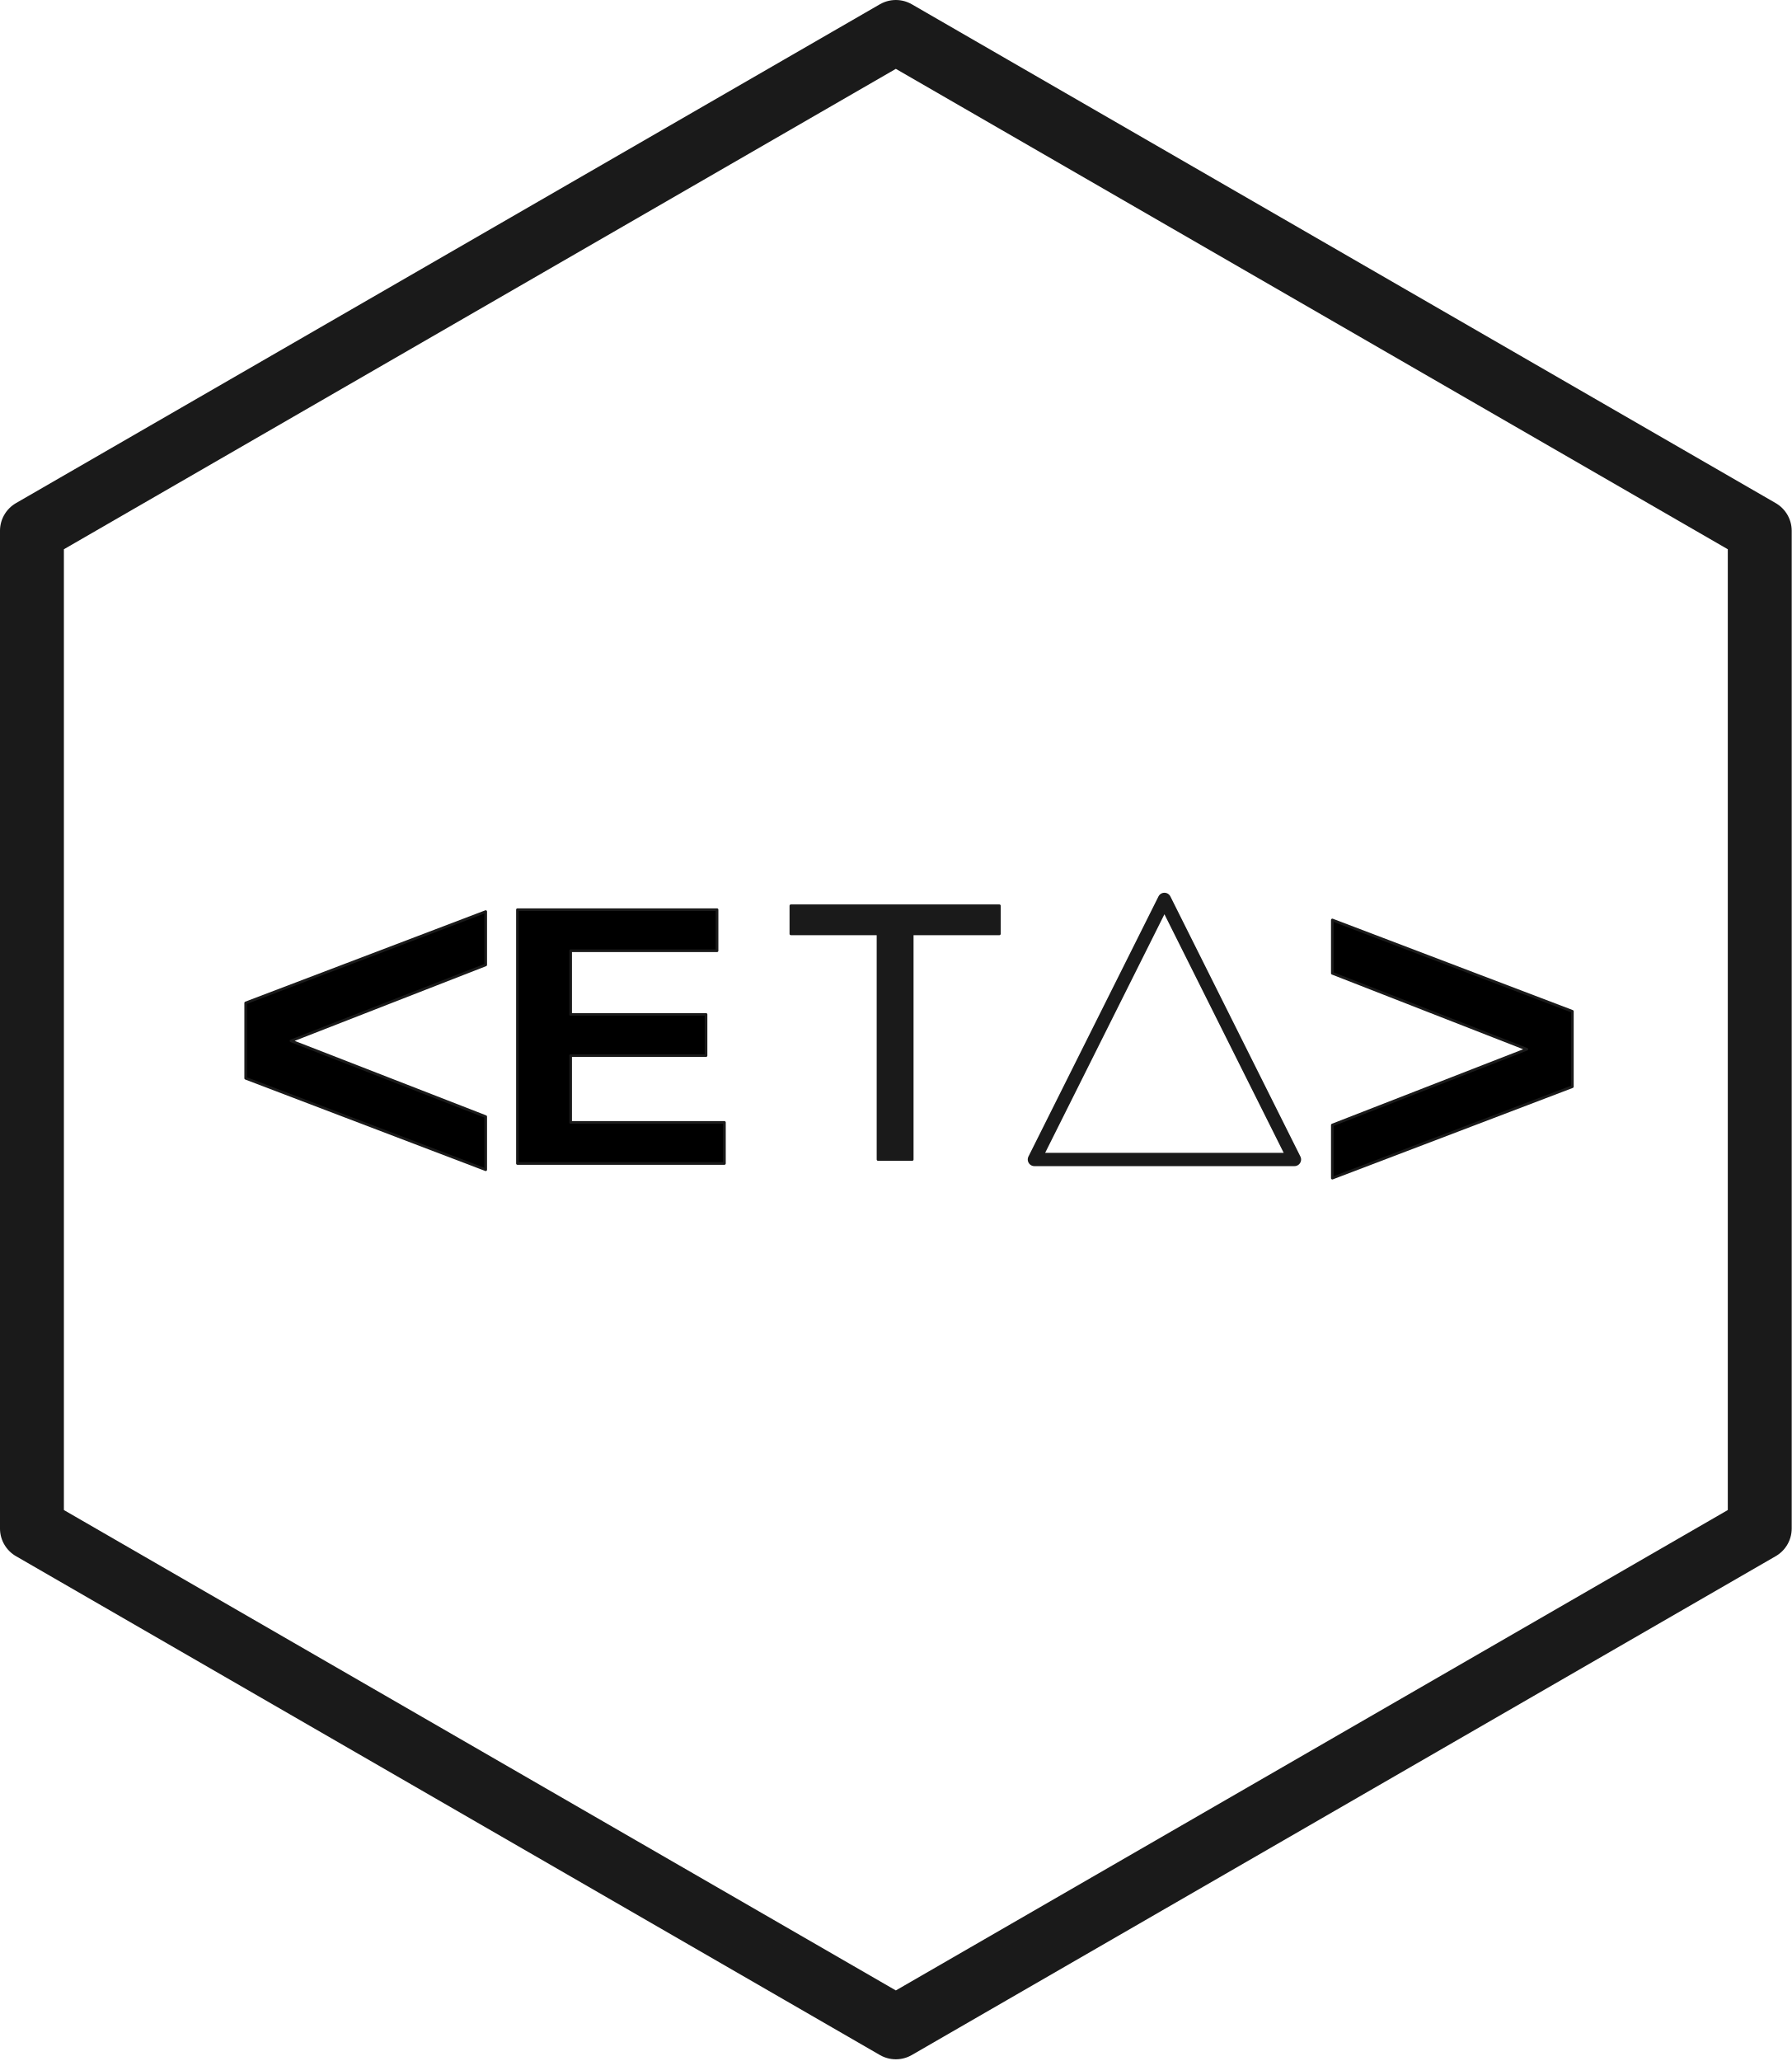
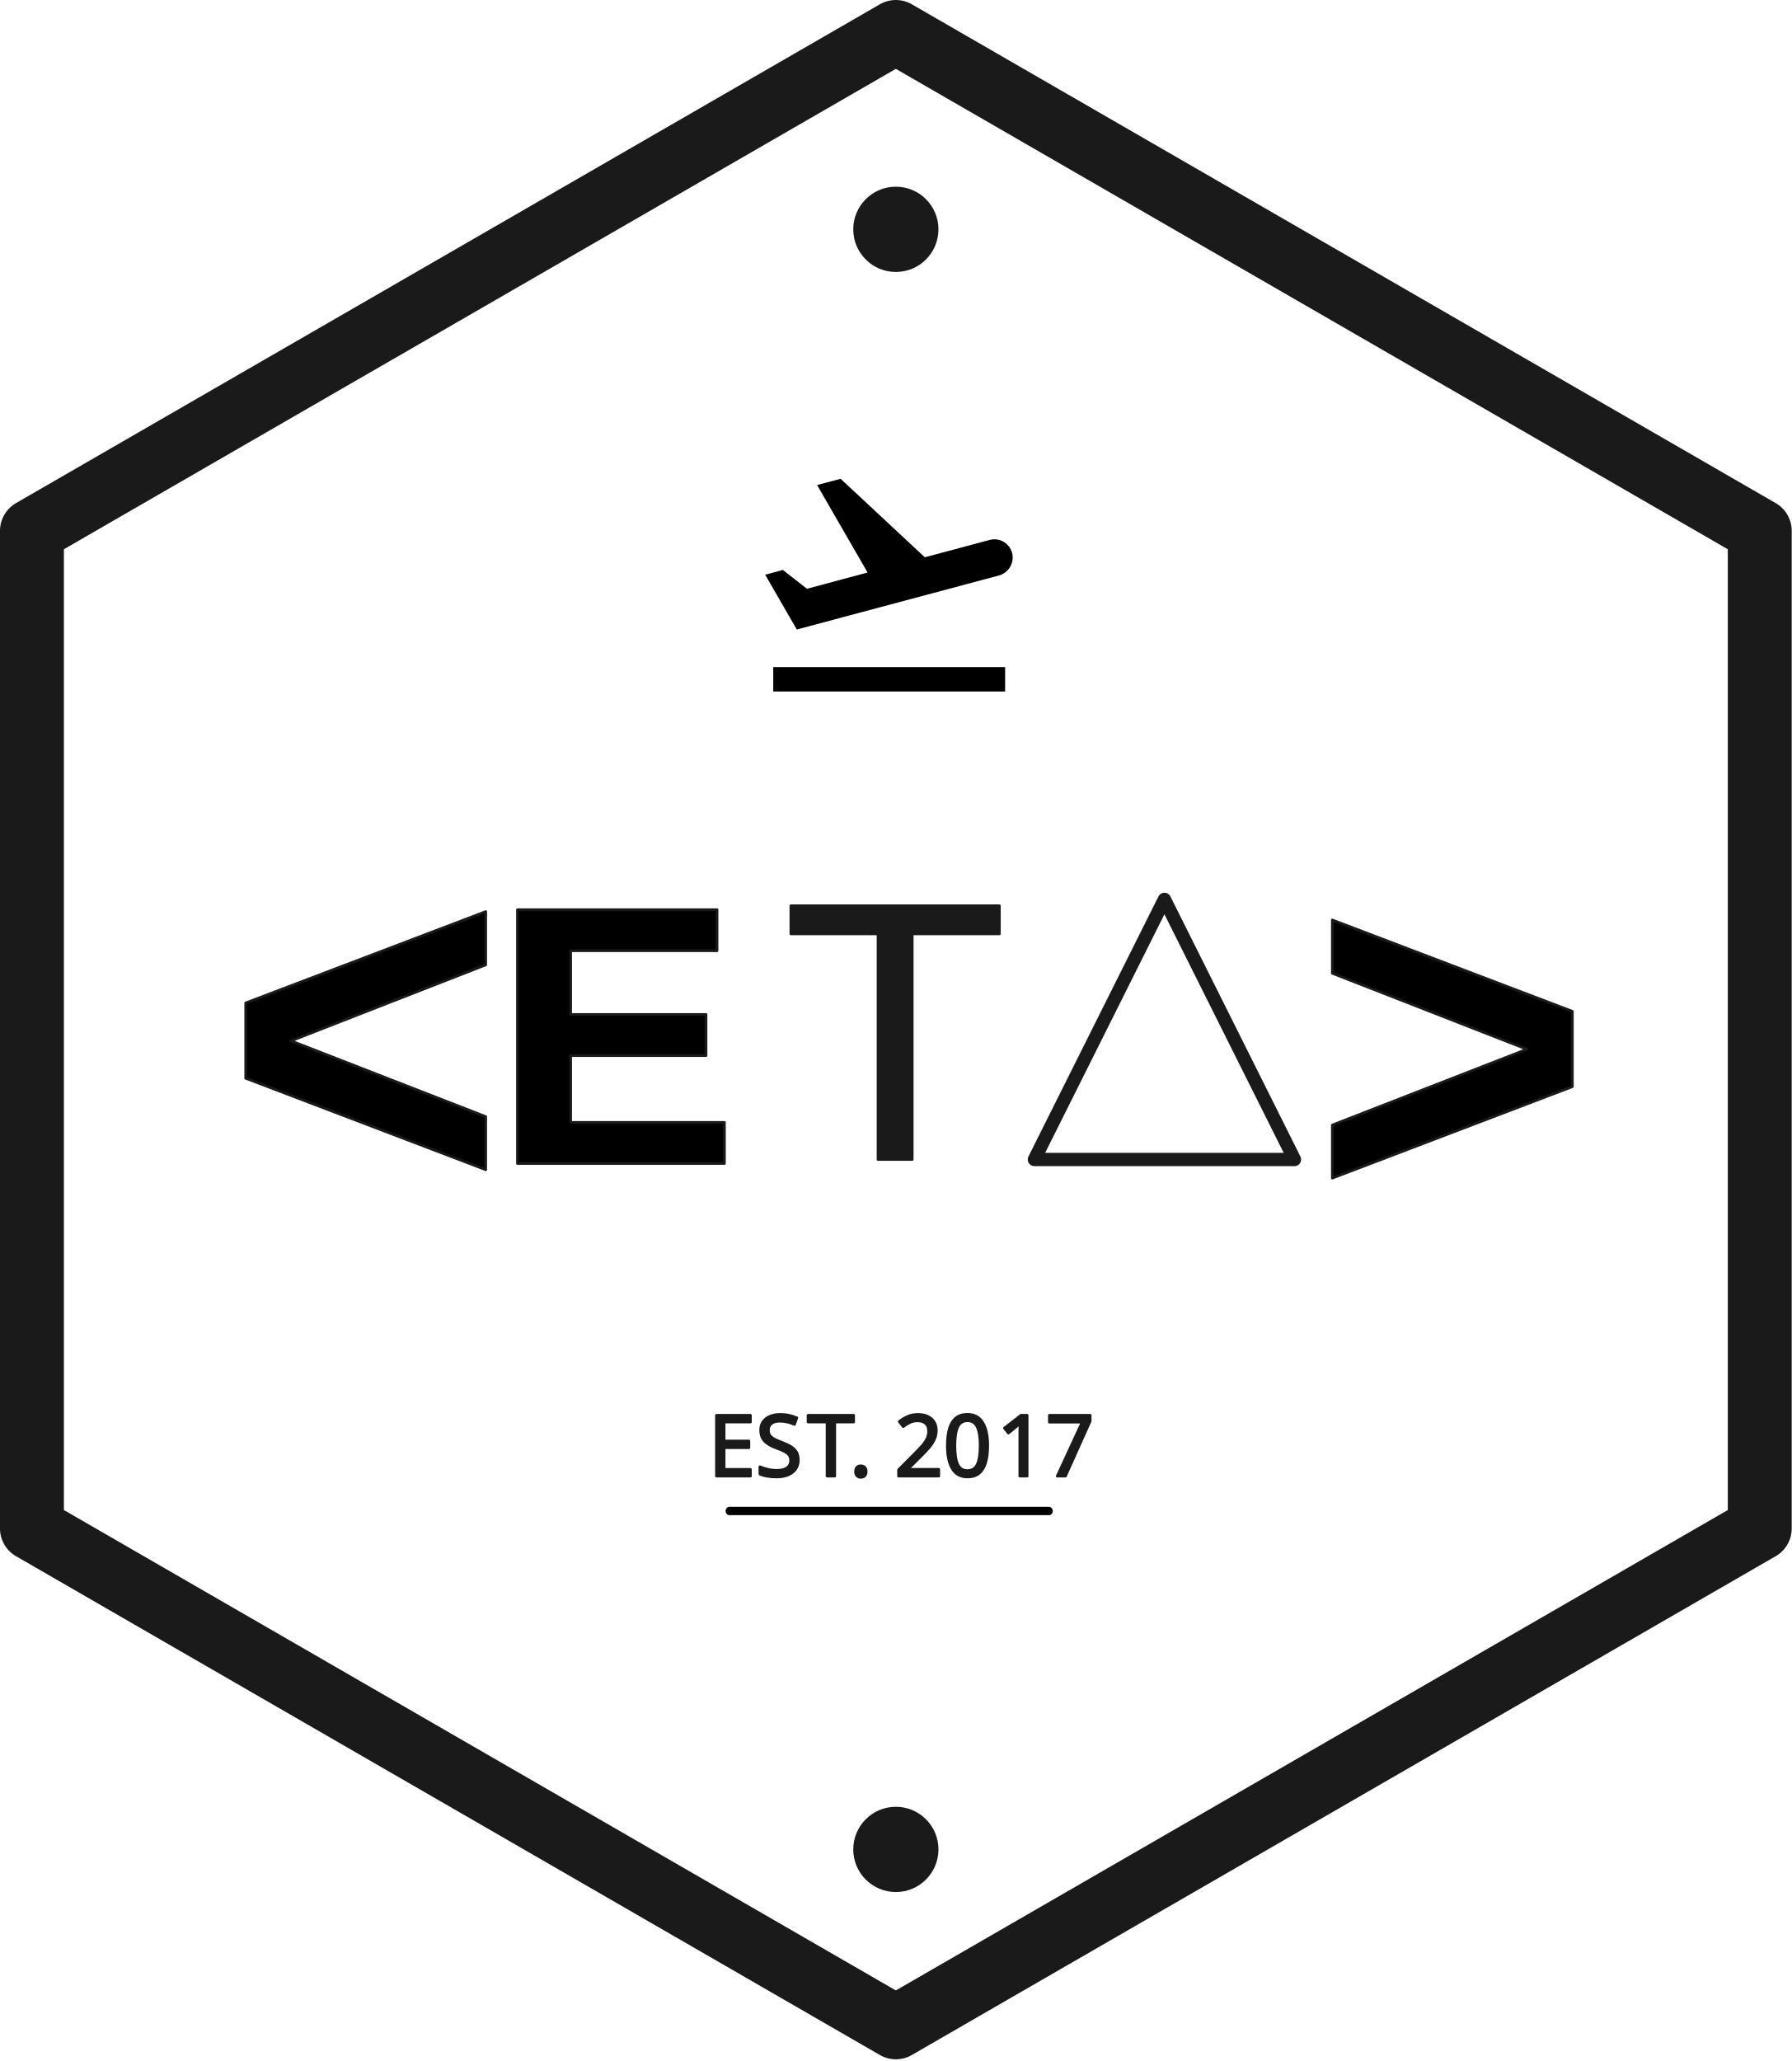
<svg xmlns="http://www.w3.org/2000/svg" width="100%" height="100%" viewBox="0 0 673 774" version="1.1" xml:space="preserve" style="fill-rule:evenodd;clip-rule:evenodd;stroke-linecap:round;stroke-linejoin:round;stroke-miterlimit:1.5;">
  <g transform="matrix(1,0,0,1,-1863.52,-1026.55)">
    <g transform="matrix(1,0,0,1,0,44.8125)">
      <g id="ear-logo1" transform="matrix(2.49771,0,0,2.49771,1853.63,972.911)">
        <path d="M138.674,8.339L268.585,83.343L268.585,233.352L138.674,308.356L8.763,233.352L8.763,83.343L138.674,8.339L138.674,8.339Z" style="fill:none;stroke:rgb(26,26,26);stroke-width:9.61px;" />
        <g transform="matrix(1,0,0,1,37.874,183.799)">
          <text x="0px" y="0px" style="font-family:'Arial-BoldMT', 'Arial', sans-serif;font-weight:700;font-size:72px;fill:none;">&lt;</text>
          <text x="0px" y="0px" style="font-family:'Arial-BoldMT', 'Arial', sans-serif;font-weight:700;font-size:72px;stroke:rgb(26,26,26);stroke-width:0.4px;stroke-linecap:butt;stroke-miterlimit:1.414;">&lt;</text>
        </g>
        <g transform="matrix(1,0,0,1,40.3883,-0.0311562)">
          <path d="M138.674,138.795L158.227,177.9L119.121,177.9L138.674,138.795Z" style="fill:none;stroke:rgb(26,26,26);stroke-width:2px;" />
        </g>
        <g transform="matrix(1,0,0,1,78.068,178.469)">
          <text x="0px" y="0px" style="font-family:'Arial-BoldMT', 'Arial', sans-serif;font-weight:700;font-size:55.468px;fill:none;">E</text>
          <text x="0px" y="0px" style="font-family:'Arial-BoldMT', 'Arial', sans-serif;font-weight:700;font-size:55.468px;stroke:rgb(26,26,26);stroke-width:0.4px;stroke-linecap:butt;stroke-miterlimit:1.414;">E</text>
        </g>
        <g transform="matrix(1,0,0,1,201.281,185.062)">
          <text x="0px" y="0px" style="font-family:'Arial-BoldMT', 'Arial', sans-serif;font-weight:700;font-size:72px;fill:none;">&gt;</text>
          <text x="0px" y="0px" style="font-family:'Arial-BoldMT', 'Arial', sans-serif;font-weight:700;font-size:72px;stroke:rgb(26,26,26);stroke-width:0.4px;stroke-linecap:butt;stroke-miterlimit:1.414;">&gt;</text>
        </g>
        <g transform="matrix(0.400367,0,0,0.400367,-752.117,-369.73)">
          <text x="2182.4px" y="1367.74px" style="font-family:'ArialMT', 'Arial', sans-serif;font-size:138.5px;fill:none;">T</text>
          <text x="2182.4px" y="1367.74px" style="font-family:'ArialMT', 'Arial', sans-serif;font-size:138.5px;fill:rgb(26,26,26);stroke:rgb(26,26,26);stroke-width:1px;stroke-linecap:butt;stroke-miterlimit:1.414;">T</text>
        </g>
+         <g transform="matrix(0.217627,0,0,0.213659,-333.593,-209.111)">
+           <ellipse cx="2170.08" cy="1156.64" rx="29.435" ry="30" style="fill:rgb(26,26,26);" />
+         </g>
+         <g transform="matrix(0.217627,0,0,0.213659,-333.593,34.4777)">
+           <ellipse cx="2170.08" cy="1156.64" rx="29.435" ry="30" style="fill:rgb(26,26,26);" />
+         </g>
+         <g transform="matrix(0.400367,0,0,0.400367,-720.838,-388.648)">
+           <text x="2076.32px" y="1533.91px" style="font-family:'Futura-Medium', 'Futura', sans-serif;font-weight:500;font-size:32px;fill:none;">ES<tspan x="2113.52px 2127.97px 2137.85px " y="1533.91px 1533.91px 1533.91px ">T. </tspan>20<tspan x="2184.76px 2201.54px " y="1533.91px 1533.91px ">17</tspan>
+           </text>
+           <text x="2076.32px" y="1533.91px" style="font-family:'Futura-Medium', 'Futura', sans-serif;font-weight:500;font-size:32px;fill:rgb(26,26,26);stroke:rgb(26,26,26);stroke-width:1px;stroke-linecap:butt;stroke-miterlimit:1.414;">ES<tspan x="2113.52px 2127.97px 2137.85px " y="1533.91px 1533.91px 1533.91px ">T. </tspan>20<tspan x="2184.76px 2201.54px " y="1533.91px 1533.91px ">17</tspan>
+           </text>
+         </g>
+         <g transform="matrix(1.83502,0,0,1.83502,137.673,90.994)">
+           <g transform="matrix(1,0,0,1,-12,-12)">
+             <path d="M2.5,19L21.5,19L21.5,21L2.5,21L2.5,19ZM22.07,9.64C21.86,8.84 21.03,8.36 20.23,8.58L14.92,10L8.02,3.57L6.09,4.08L10.23,11.25L5.26,12.58L3.29,11.04L1.84,11.43L3.66,14.59L4.43,15.92L6.03,15.49L11.34,14.07L15.69,12.91L21,11.49C21.81,11.26 22.28,10.44 22.07,9.64Z" style="fill-rule:nonzero;" />
+             <rect x="0" y="0" width="24" height="24" style="fill:none;" />
+           </g>
+         </g>
+         <g transform="matrix(0.36957,0,0,0.400367,-673.533,-409.865)">
+           <path d="M2130,1600L2260,1600" style="fill:none;stroke:black;stroke-width:3.12px;" />
+         </g>
      </g>
    </g>
  </g>
</svg>
